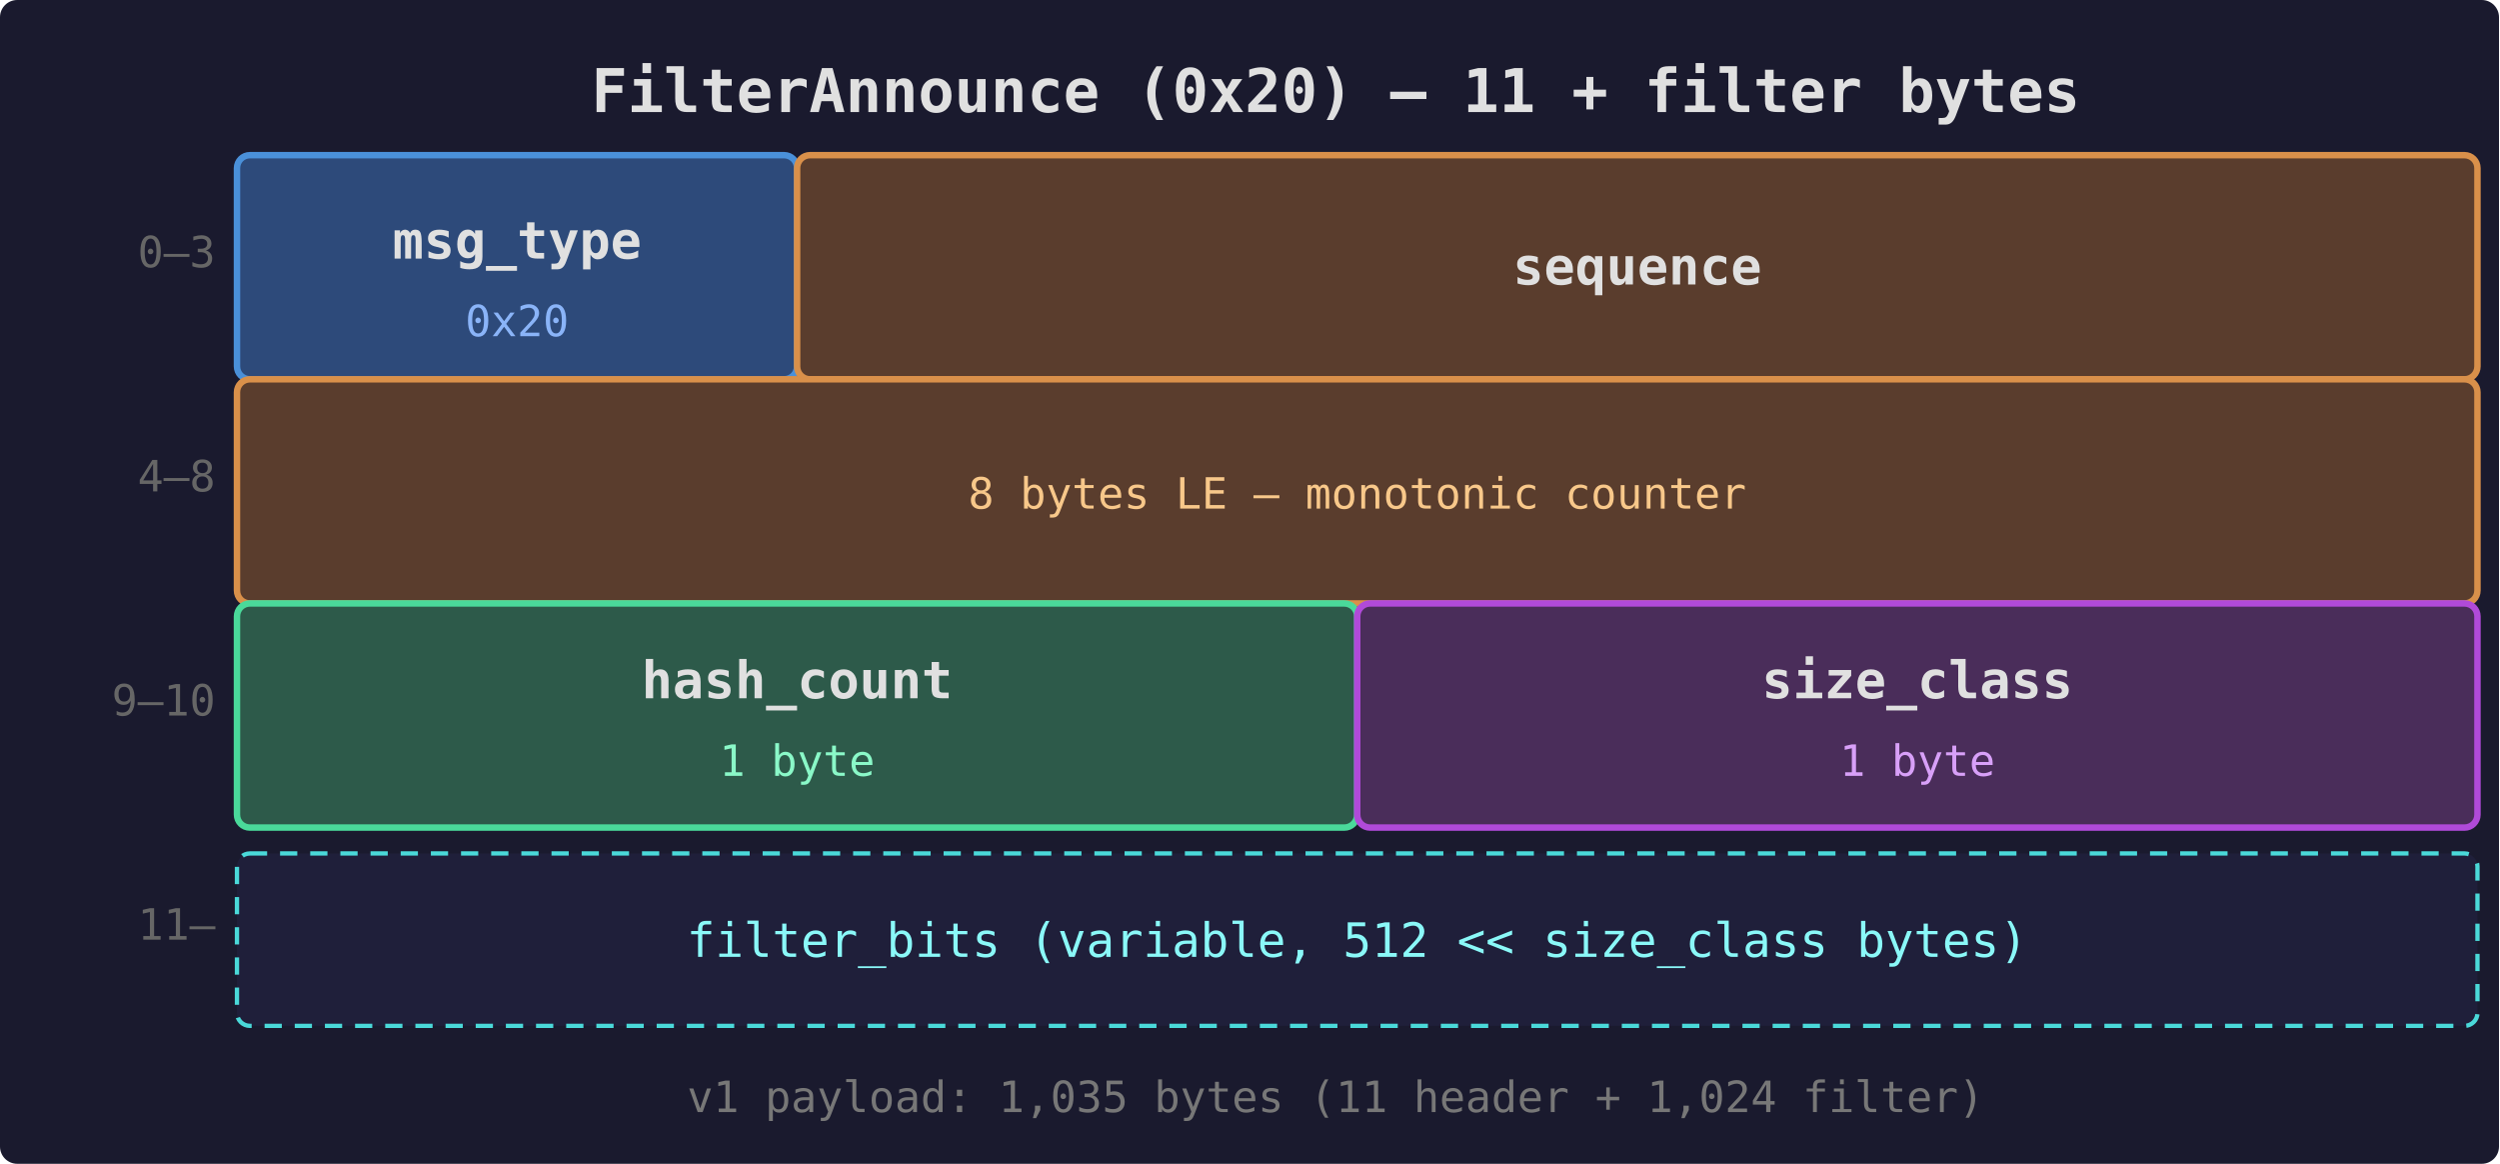
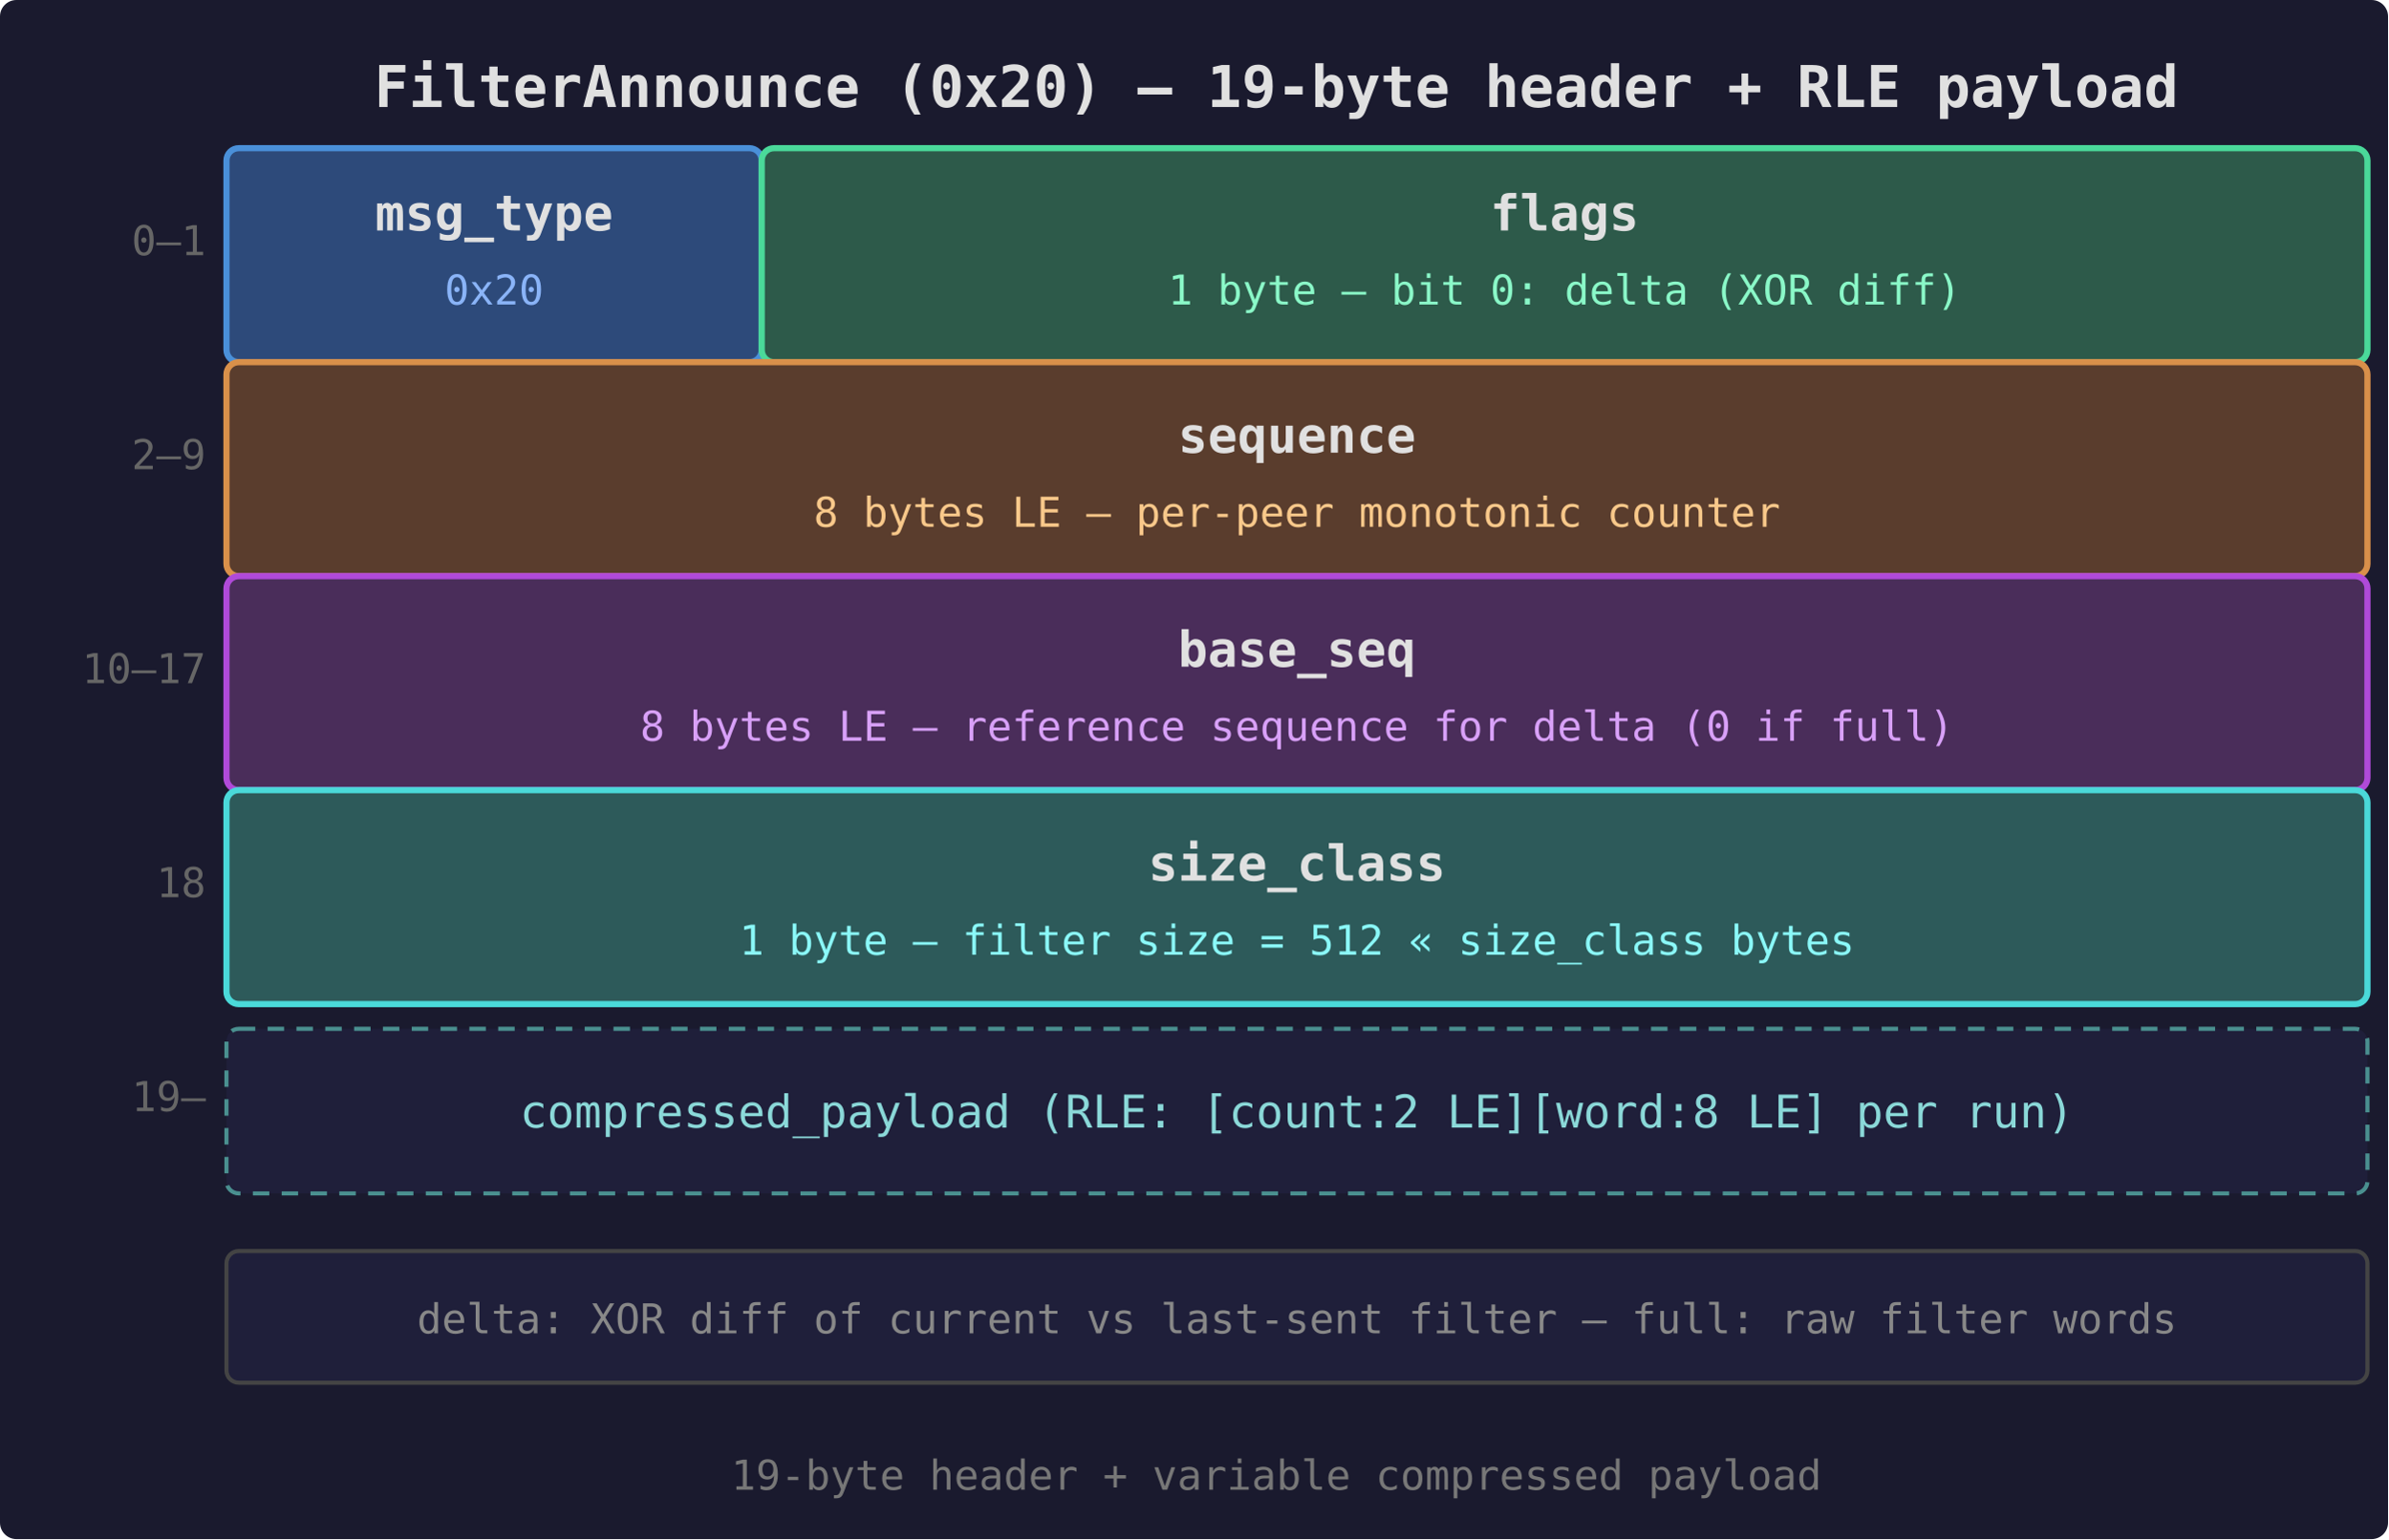
- <svg xmlns="http://www.w3.org/2000/svg" viewBox="0 0 580 270" font-family="monospace" font-size="13">
-   <rect width="580" height="270" fill="#1a1a2e" rx="4" />
-   <text x="310" y="26" fill="#e0e0e0" text-anchor="middle" font-size="14" font-weight="bold">FilterAnnounce (0x20) — 11 + filter bytes</text>
-   <text x="50" y="62" fill="#666" font-size="10" text-anchor="end">0–3</text>
+ <svg xmlns="http://www.w3.org/2000/svg" viewBox="0 0 580 374" font-family="monospace" font-size="13">
+   <rect width="580" height="374" fill="#1a1a2e" rx="4" />
+   <text x="310" y="26" fill="#e0e0e0" text-anchor="middle" font-size="14" font-weight="bold">FilterAnnounce (0x20) — 19-byte header + RLE payload</text>
+   <text x="50" y="62" fill="#666" font-size="10" text-anchor="end">0–1</text>
  <rect x="55" y="36" width="130" height="52" fill="#2d4a7a" stroke="#4a90d9" stroke-width="1.5" rx="3" />
-   <text x="120" y="60" fill="#e0e0e0" text-anchor="middle" font-size="12" font-weight="bold">msg_type</text>
-   <text x="120" y="78" fill="#8ab4f8" text-anchor="middle" font-size="10">0x20</text>
-   <rect x="185" y="36" width="390" height="52" fill="#5a3d2d" stroke="#d9904a" stroke-width="1.5" rx="3" />
-   <text x="380" y="66" fill="#e0e0e0" text-anchor="middle" font-size="12" font-weight="bold">sequence</text>
-   <text x="50" y="114" fill="#666" font-size="10" text-anchor="end">4–8</text>
+   <text x="120" y="56" fill="#e0e0e0" text-anchor="middle" font-size="12" font-weight="bold">msg_type</text>
+   <text x="120" y="74" fill="#8ab4f8" text-anchor="middle" font-size="10">0x20</text>
+   <rect x="185" y="36" width="390" height="52" fill="#2d5a4a" stroke="#4ad99a" stroke-width="1.5" rx="3" />
+   <text x="380" y="56" fill="#e0e0e0" text-anchor="middle" font-size="12" font-weight="bold">flags</text>
+   <text x="380" y="74" fill="#8af8c8" text-anchor="middle" font-size="10">1 byte — bit 0: delta (XOR diff)</text>
+   <text x="50" y="114" fill="#666" font-size="10" text-anchor="end">2–9</text>
  <rect x="55" y="88" width="520" height="52" fill="#5a3d2d" stroke="#d9904a" stroke-width="1.5" rx="3" />
-   <text x="315" y="118" fill="#f8c88a" text-anchor="middle" font-size="10">8 bytes LE — monotonic counter</text>
-   <text x="50" y="166" fill="#666" font-size="10" text-anchor="end">9–10</text>
-   <rect x="55" y="140" width="260" height="52" fill="#2d5a4a" stroke="#4ad99a" stroke-width="1.5" rx="3" />
-   <text x="185" y="162" fill="#e0e0e0" text-anchor="middle" font-size="12" font-weight="bold">hash_count</text>
-   <text x="185" y="180" fill="#8af8c8" text-anchor="middle" font-size="10">1 byte</text>
-   <rect x="315" y="140" width="260" height="52" fill="#4a2d5a" stroke="#b04ad9" stroke-width="1.5" rx="3" />
-   <text x="445" y="162" fill="#e0e0e0" text-anchor="middle" font-size="12" font-weight="bold">size_class</text>
-   <text x="445" y="180" fill="#d8a0f8" text-anchor="middle" font-size="10">1 byte</text>
-   <text x="50" y="218" fill="#666" font-size="10" text-anchor="end">11–</text>
-   <rect x="55" y="198" width="520" height="40" fill="#1f1f3a" stroke="#4ad9d9" stroke-width="1" stroke-dasharray="4,3" rx="3" />
-   <text x="315" y="222" fill="#8af8f8" text-anchor="middle" font-size="11">filter_bits (variable, 512 &lt;&lt; size_class bytes)</text>
-   <text x="310" y="258" fill="#777" font-size="10" text-anchor="middle">v1 payload: 1,035 bytes (11 header + 1,024 filter)</text>
+   <text x="315" y="110" fill="#e0e0e0" text-anchor="middle" font-size="12" font-weight="bold">sequence</text>
+   <text x="315" y="128" fill="#f8c88a" text-anchor="middle" font-size="10">8 bytes LE — per-peer monotonic counter</text>
+   <text x="50" y="166" fill="#666" font-size="10" text-anchor="end">10–17</text>
+   <rect x="55" y="140" width="520" height="52" fill="#4a2d5a" stroke="#b04ad9" stroke-width="1.5" rx="3" />
+   <text x="315" y="162" fill="#e0e0e0" text-anchor="middle" font-size="12" font-weight="bold">base_seq</text>
+   <text x="315" y="180" fill="#d8a0f8" text-anchor="middle" font-size="10">8 bytes LE — reference sequence for delta (0 if full)</text>
+   <text x="50" y="218" fill="#666" font-size="10" text-anchor="end">18</text>
+   <rect x="55" y="192" width="520" height="52" fill="#2d5a5a" stroke="#4ad9d9" stroke-width="1.5" rx="3" />
+   <text x="315" y="214" fill="#e0e0e0" text-anchor="middle" font-size="12" font-weight="bold">size_class</text>
+   <text x="315" y="232" fill="#8af8f8" text-anchor="middle" font-size="10">1 byte — filter size = 512 « size_class bytes</text>
+   <text x="50" y="270" fill="#666" font-size="10" text-anchor="end">19–</text>
+   <rect x="55" y="250" width="520" height="40" fill="#1f1f3a" stroke="#4a9090" stroke-width="1" stroke-dasharray="4,3" rx="3" />
+   <text x="315" y="274" fill="#8ad8d8" text-anchor="middle" font-size="11">compressed_payload (RLE: [count:2 LE][word:8 LE] per run)</text>
+   <rect x="55" y="304" width="520" height="32" fill="#1f1f3a" stroke="#444" stroke-width="1" rx="3" />
+   <text x="315" y="324" fill="#888" text-anchor="middle" font-size="10">delta: XOR diff of current vs last-sent filter — full: raw filter words</text>
+   <text x="310" y="362" fill="#777" font-size="10" text-anchor="middle">19-byte header + variable compressed payload</text>
</svg>
